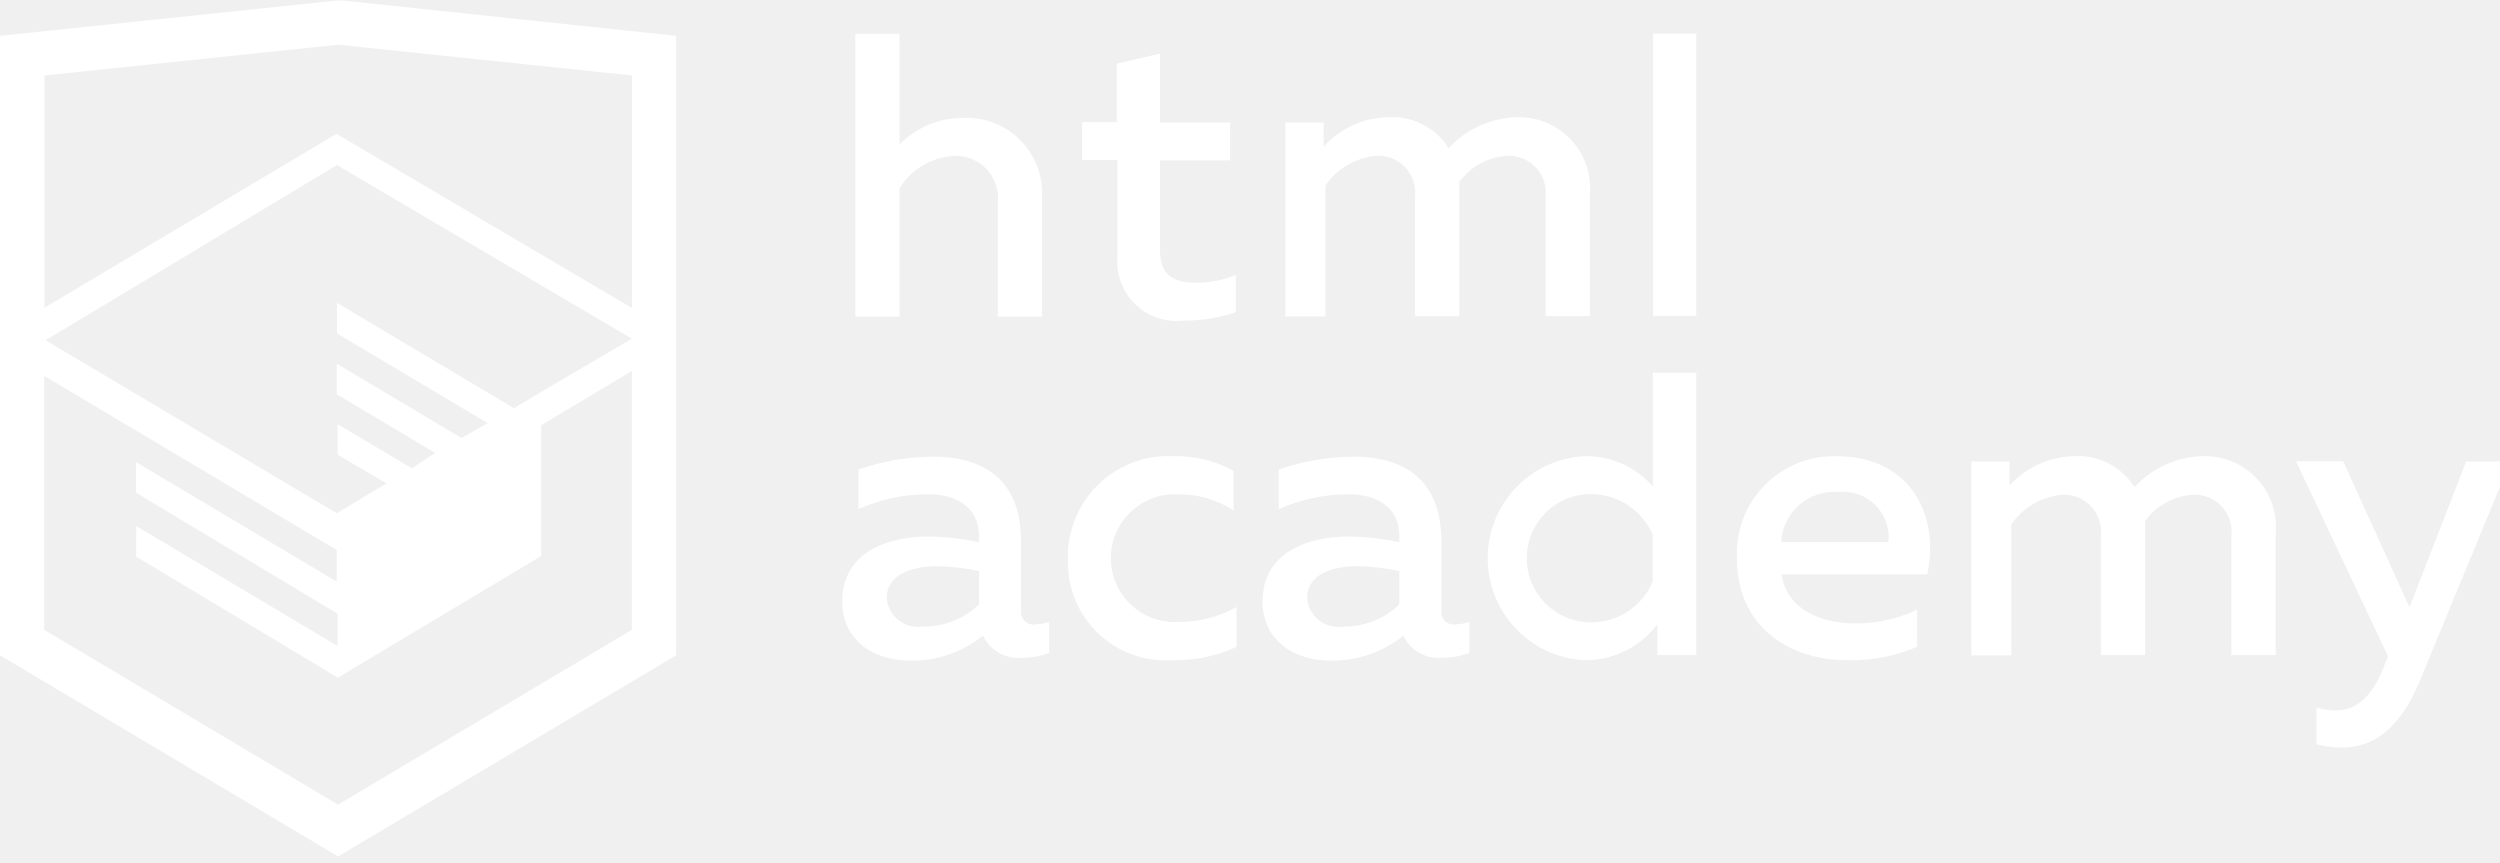
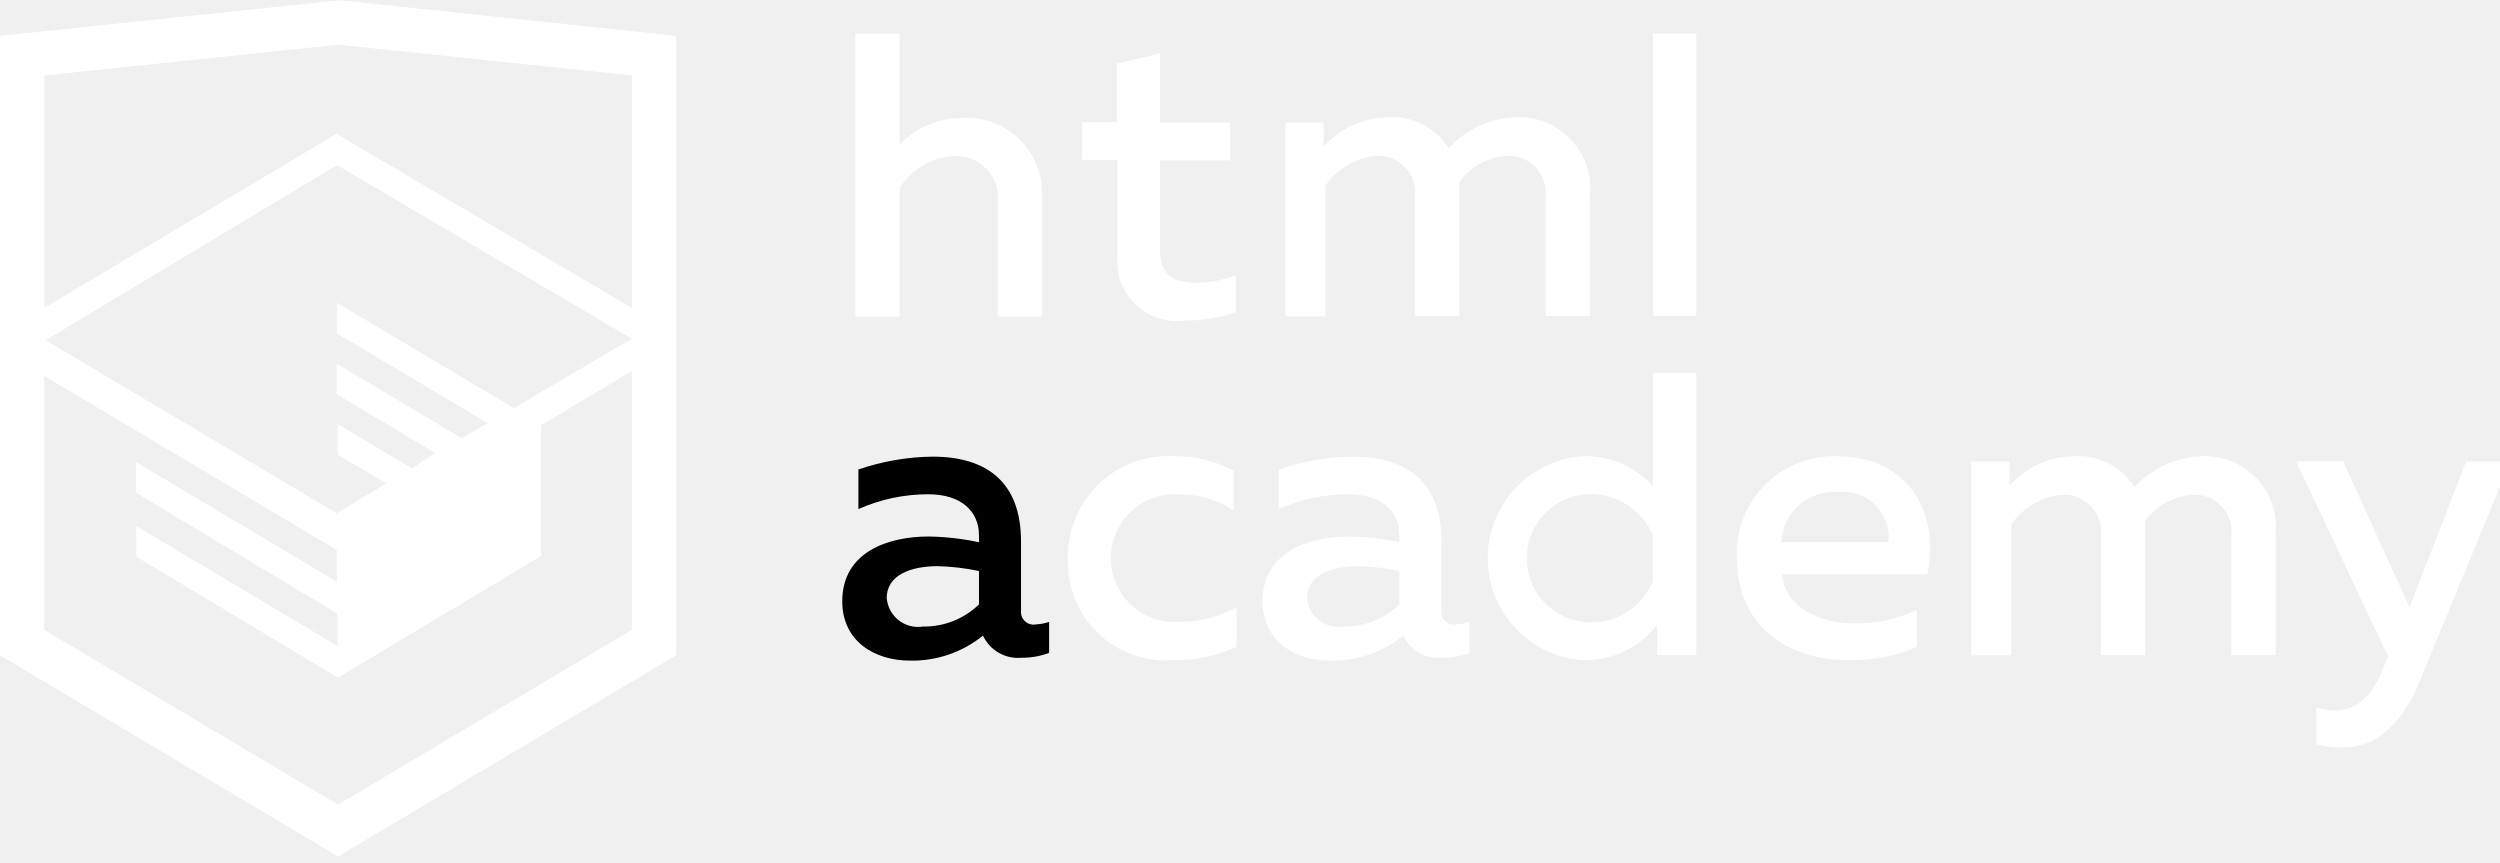
<svg xmlns="http://www.w3.org/2000/svg" id="Layer_1" data-name="Layer 1" viewBox="0 0 113 39">
-   <path d="M401.93,351.51a2.07,2.07,0,0,0,.58-0.11v1.4a3.41,3.41,0,0,1-1.24.22,1.75,1.75,0,0,1-1.75-1,5.08,5.08,0,0,1-3.3,1.13c-1.59,0-3.06-.87-3.06-2.68,0-2.24,2.08-2.93,3.9-2.93a11.63,11.63,0,0,1,2.28.26v-0.31c0-1.09-.8-1.86-2.3-1.86a7.79,7.79,0,0,0-3.15.67v-1.79a10.72,10.72,0,0,1,3.35-.58c2.48,0,4,1.18,4,3.83v3.14A0.57,0.57,0,0,0,401.93,351.51Zm-6.76-1.19a1.42,1.42,0,0,0,1.64,1.29,3.56,3.56,0,0,0,2.53-1V349.1a10.21,10.21,0,0,0-1.9-.22C396.34,348.89,395.17,349.23,395.17,350.33Z" transform="translate(-355.09 -323.29)" fill="#fff" />
+   <path d="M401.93,351.51a2.07,2.07,0,0,0,.58-0.11v1.4a3.41,3.41,0,0,1-1.24.22,1.75,1.75,0,0,1-1.75-1,5.08,5.08,0,0,1-3.3,1.13c-1.59,0-3.06-.87-3.06-2.68,0-2.24,2.08-2.93,3.9-2.93a11.63,11.63,0,0,1,2.28.26v-0.31c0-1.09-.8-1.86-2.3-1.86a7.79,7.79,0,0,0-3.15.67v-1.79a10.72,10.72,0,0,1,3.35-.58c2.48,0,4,1.18,4,3.83v3.14A0.57,0.57,0,0,0,401.93,351.51Zm-6.76-1.19a1.42,1.42,0,0,0,1.64,1.29,3.56,3.56,0,0,0,2.53-1V349.1a10.21,10.21,0,0,0-1.9-.22C396.34,348.89,395.17,349.23,395.17,350.33Z" transform="translate(-355.09 -323.29)" fill="#000" />
  <path d="M408.15,343.91a5.29,5.29,0,0,1,2.7.67v1.79a4.28,4.28,0,0,0-2.42-.73,2.89,2.89,0,1,0,0,5.76,5.26,5.26,0,0,0,2.55-.67v1.8a6.58,6.58,0,0,1-2.9.6,4.42,4.42,0,0,1-4.72-4.54A4.54,4.54,0,0,1,408.15,343.91Z" transform="translate(-355.09 -323.29)" fill="#fff" />
  <path d="M420.93,351.51a2.07,2.07,0,0,0,.58-0.11v1.4a3.41,3.41,0,0,1-1.24.22,1.75,1.75,0,0,1-1.75-1,5.08,5.08,0,0,1-3.3,1.13c-1.59,0-3.06-.87-3.06-2.68,0-2.24,2.08-2.93,3.9-2.93a11.63,11.63,0,0,1,2.28.26v-0.31c0-1.09-.8-1.86-2.3-1.86a7.79,7.79,0,0,0-3.15.67v-1.79a10.72,10.72,0,0,1,3.35-.58c2.48,0,4,1.18,4,3.83v3.14A0.57,0.57,0,0,0,420.93,351.51Zm-6.76-1.19a1.42,1.42,0,0,0,1.64,1.29,3.56,3.56,0,0,0,2.53-1V349.1a10.21,10.21,0,0,0-1.9-.22C415.33,348.89,414.17,349.23,414.17,350.33Z" transform="translate(-355.09 -323.29)" fill="#fff" />
  <path d="M431.76,340.14V352.9H430v-1.39a4.07,4.07,0,0,1-3.35,1.62,4.62,4.62,0,0,1,0-9.22,4,4,0,0,1,3.15,1.37v-5.14h2ZM427,345.62a2.9,2.9,0,0,0,0,5.8,3,3,0,0,0,2.79-1.84v-2.13A3.06,3.06,0,0,0,427,345.62Z" transform="translate(-355.09 -323.29)" fill="#fff" />
  <path d="M438.08,343.91c3.48,0,4.68,2.81,4.12,5.34h-6.58c0.22,1.57,1.75,2.22,3.35,2.22a6.41,6.41,0,0,0,2.77-.62v1.68a7.5,7.5,0,0,1-3.14.6c-2.68,0-5-1.53-5-4.61A4.39,4.39,0,0,1,438.08,343.91Zm0.09,1.62a2.39,2.39,0,0,0-2.57,2.26h4.85A2.06,2.06,0,0,0,438.17,345.53Z" transform="translate(-355.09 -323.29)" fill="#fff" />
  <path d="M444.19,352.9v-8.75h1.73v1.09a4,4,0,0,1,2.92-1.33,3,3,0,0,1,2.73,1.4,4.33,4.33,0,0,1,3.06-1.4,3.21,3.21,0,0,1,3.32,3.52v5.47h-2v-5.41a1.67,1.67,0,0,0-1.73-1.84,2.94,2.94,0,0,0-2.17,1.18c0,0.2,0,.4,0,0.6v5.47h-2v-5.41a1.67,1.67,0,0,0-1.73-1.84,3.11,3.11,0,0,0-2.32,1.35v5.91h-2Z" transform="translate(-355.09 -323.29)" fill="#fff" />
  <path d="M466.56,344.15h2l-4.1,9.93c-0.95,2.28-2.19,3-3.52,3a5,5,0,0,1-1.15-.15v-1.66a3,3,0,0,0,.89.13c0.95,0,1.66-.67,2.17-2l0.18-.44-4.16-8.82H461l3,6.6Z" transform="translate(-355.09 -323.29)" fill="#fff" />
  <path d="M395.75,324.82v5a4,4,0,0,1,2.83-1.2,3.41,3.41,0,0,1,3.61,3.57v5.41h-2v-5.16a1.9,1.9,0,0,0-2-2.1,3.08,3.08,0,0,0-2.44,1.46v5.8h-2V324.82h2Z" transform="translate(-355.09 -323.29)" fill="#fff" />
  <path d="M407.52,325.71v3.12h3.17v1.71h-3.17v4c0,1.15.53,1.53,1.66,1.53a4.71,4.71,0,0,0,1.77-.35v1.68a7.14,7.14,0,0,1-2.35.38,2.68,2.68,0,0,1-3-2.88v-4.38H404v-1.71h1.57v-2.64Z" transform="translate(-355.09 -323.29)" fill="#fff" />
  <path d="M413.19,337.58v-8.75h1.73v1.09a4,4,0,0,1,2.92-1.33,3,3,0,0,1,2.73,1.4,4.33,4.33,0,0,1,3.06-1.4,3.21,3.21,0,0,1,3.32,3.52v5.47h-2v-5.41a1.67,1.67,0,0,0-1.73-1.84,2.94,2.94,0,0,0-2.17,1.18c0,0.2,0,.4,0,0.6v5.47h-2v-5.41a1.67,1.67,0,0,0-1.73-1.84,3.11,3.11,0,0,0-2.32,1.35v5.91h-2Z" transform="translate(-355.09 -323.29)" fill="#fff" />
  <rect x="74.72" y="1.52" width="1.95" height="12.76" fill="#fff" />
  <path d="M370.53,323.31l-0.16,0-15.28,1.6v28L370.37,362l15.28-9.09v-28Zm13.12,28.45-13.28,7.9-13.28-7.9V340.28l13.22,7.87,0,1.43-9.07-5.4v1.38l9.11,5.47,0,1.46-9.1-5.42v1.38l9.11,5.47h0l9.19-5.5v-1.39h0v-4.52l4.1-2.45v11.67Zm0-13.16L380,340.74h0l-1.68,1-8-4.76v1.38l6.84,4.07-0.06,0-0.15.09-1,.57-5.64-3.36v1.38l4.45,2.65-1.05.7,0,0-3.36-2v1.38l2.21,1.3-2.25,1.35-13.16-7.82,13.17-7.92h0Zm0-1.39-13.35-7.87h0l-13.2,7.86v-10.5l13.28-1.39,13.28,1.39v10.51Z" transform="translate(-355.09 -323.29)" fill="#fff" />
</svg>
